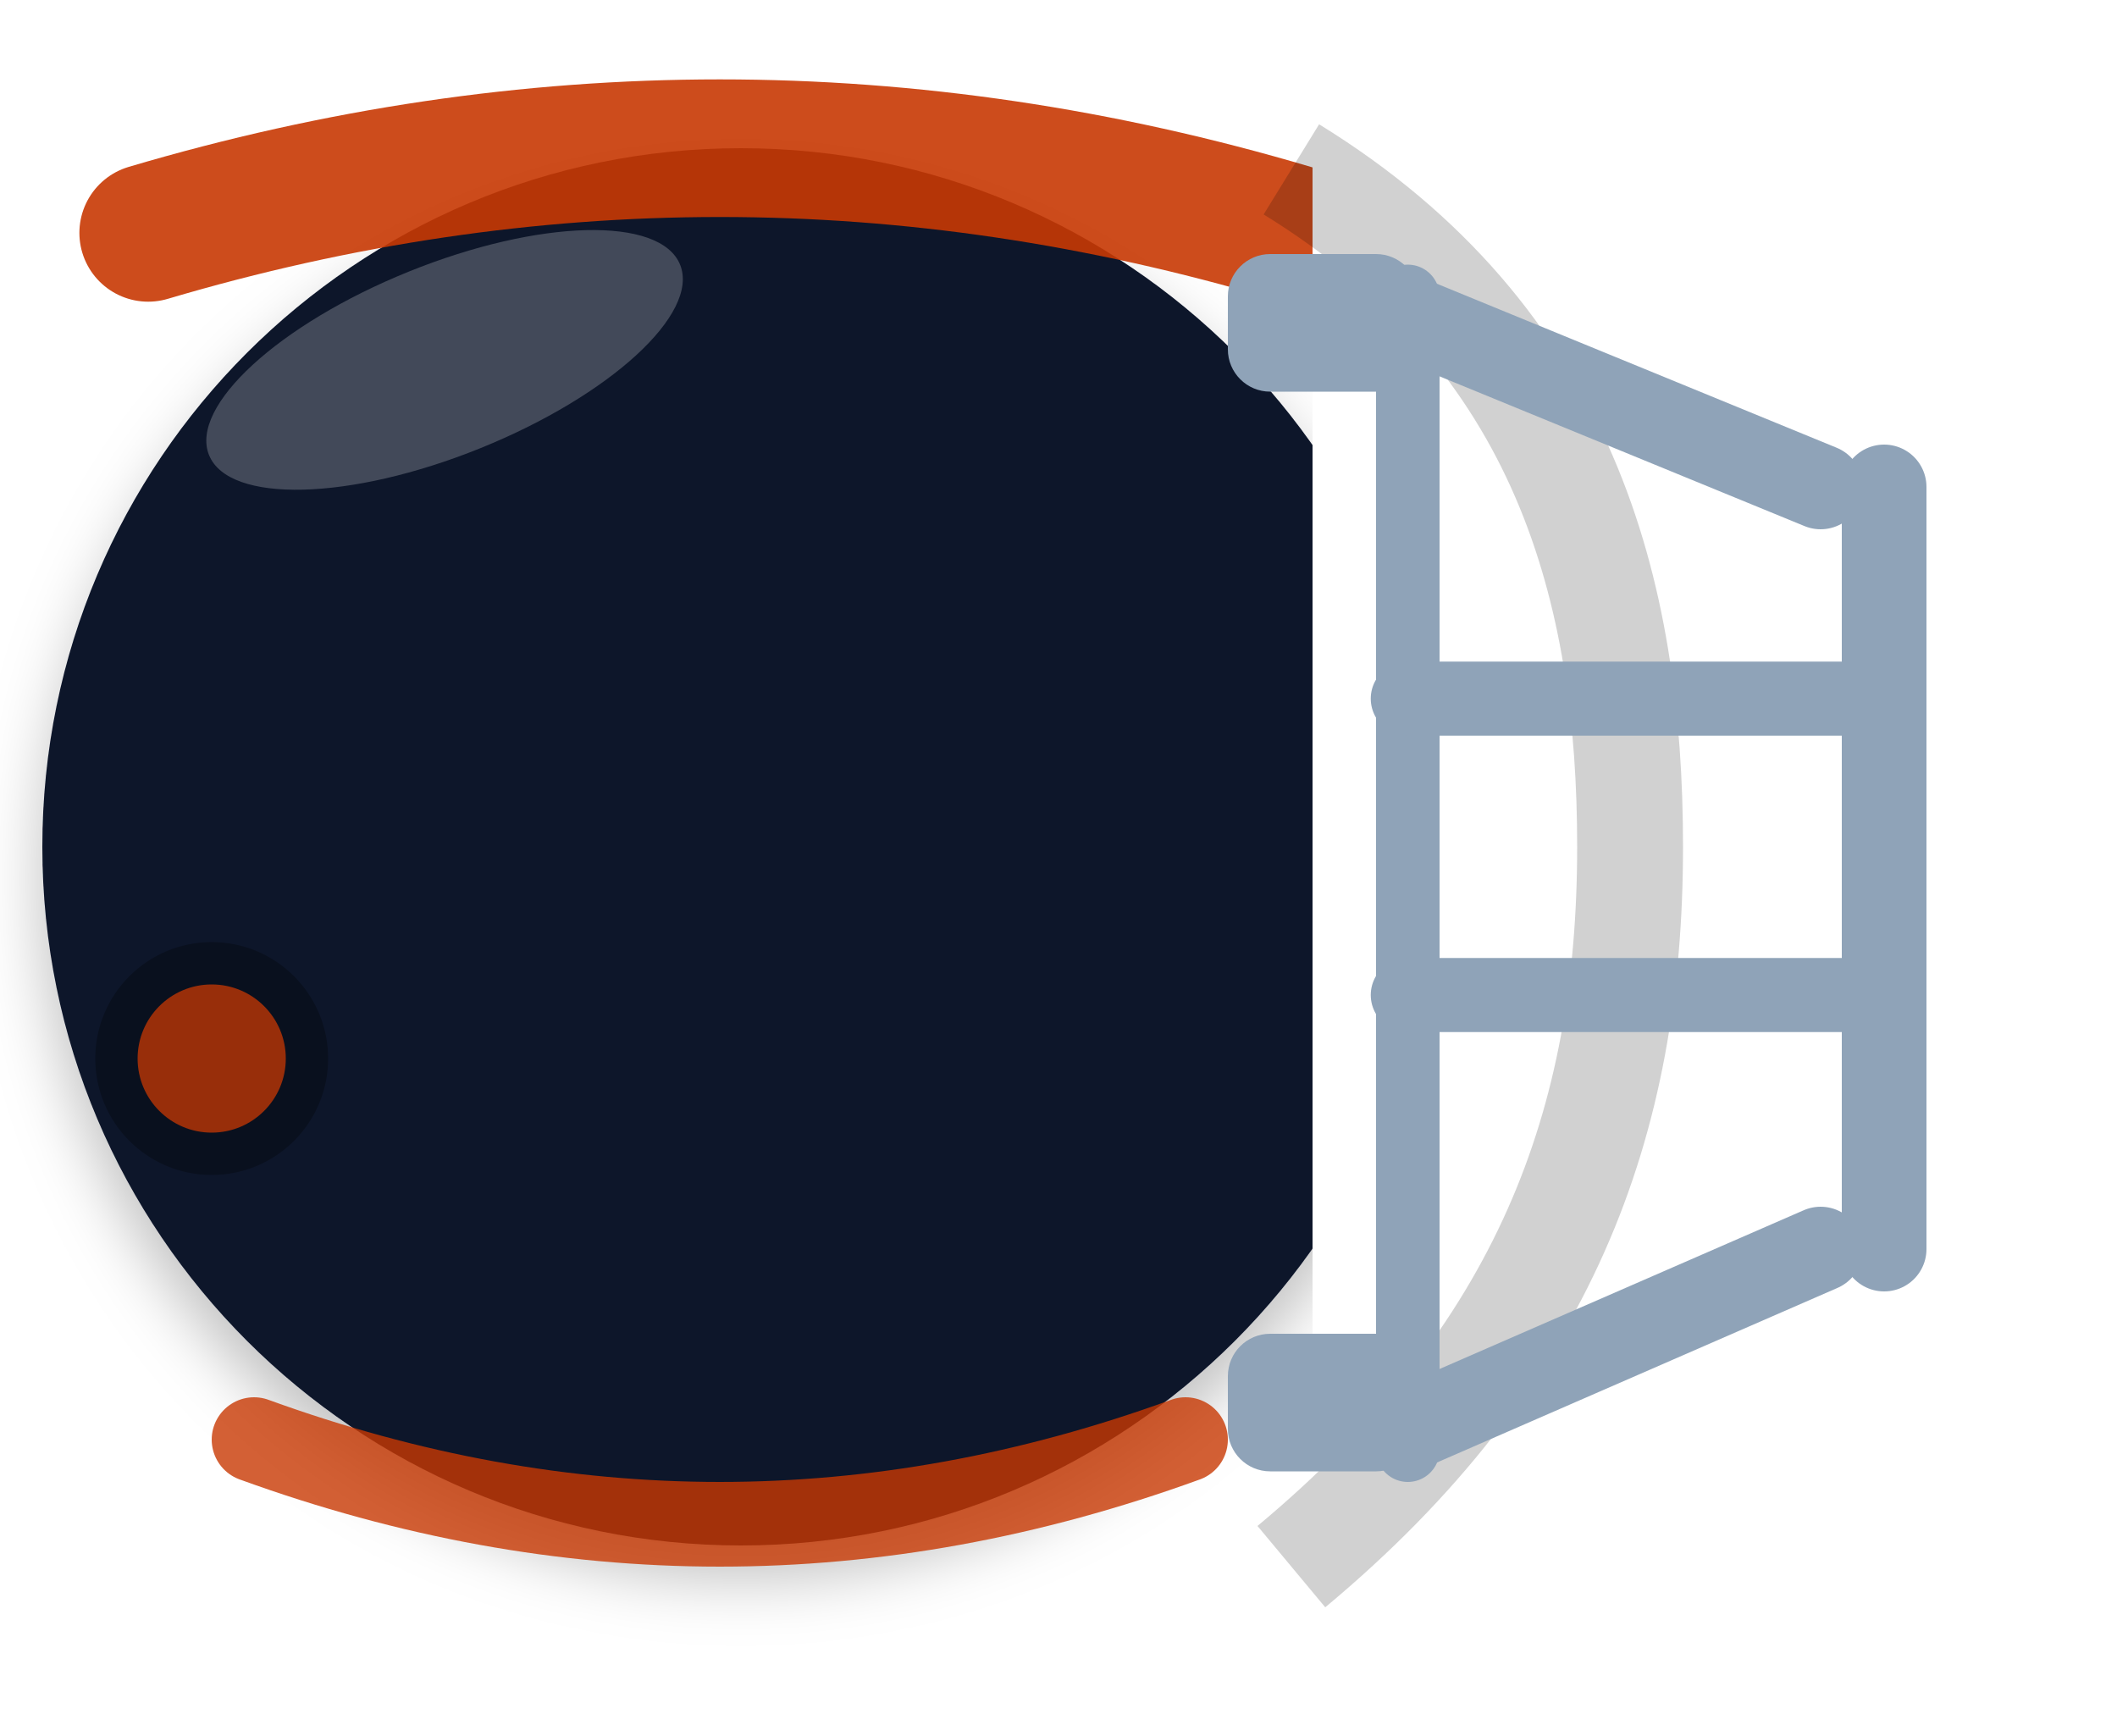
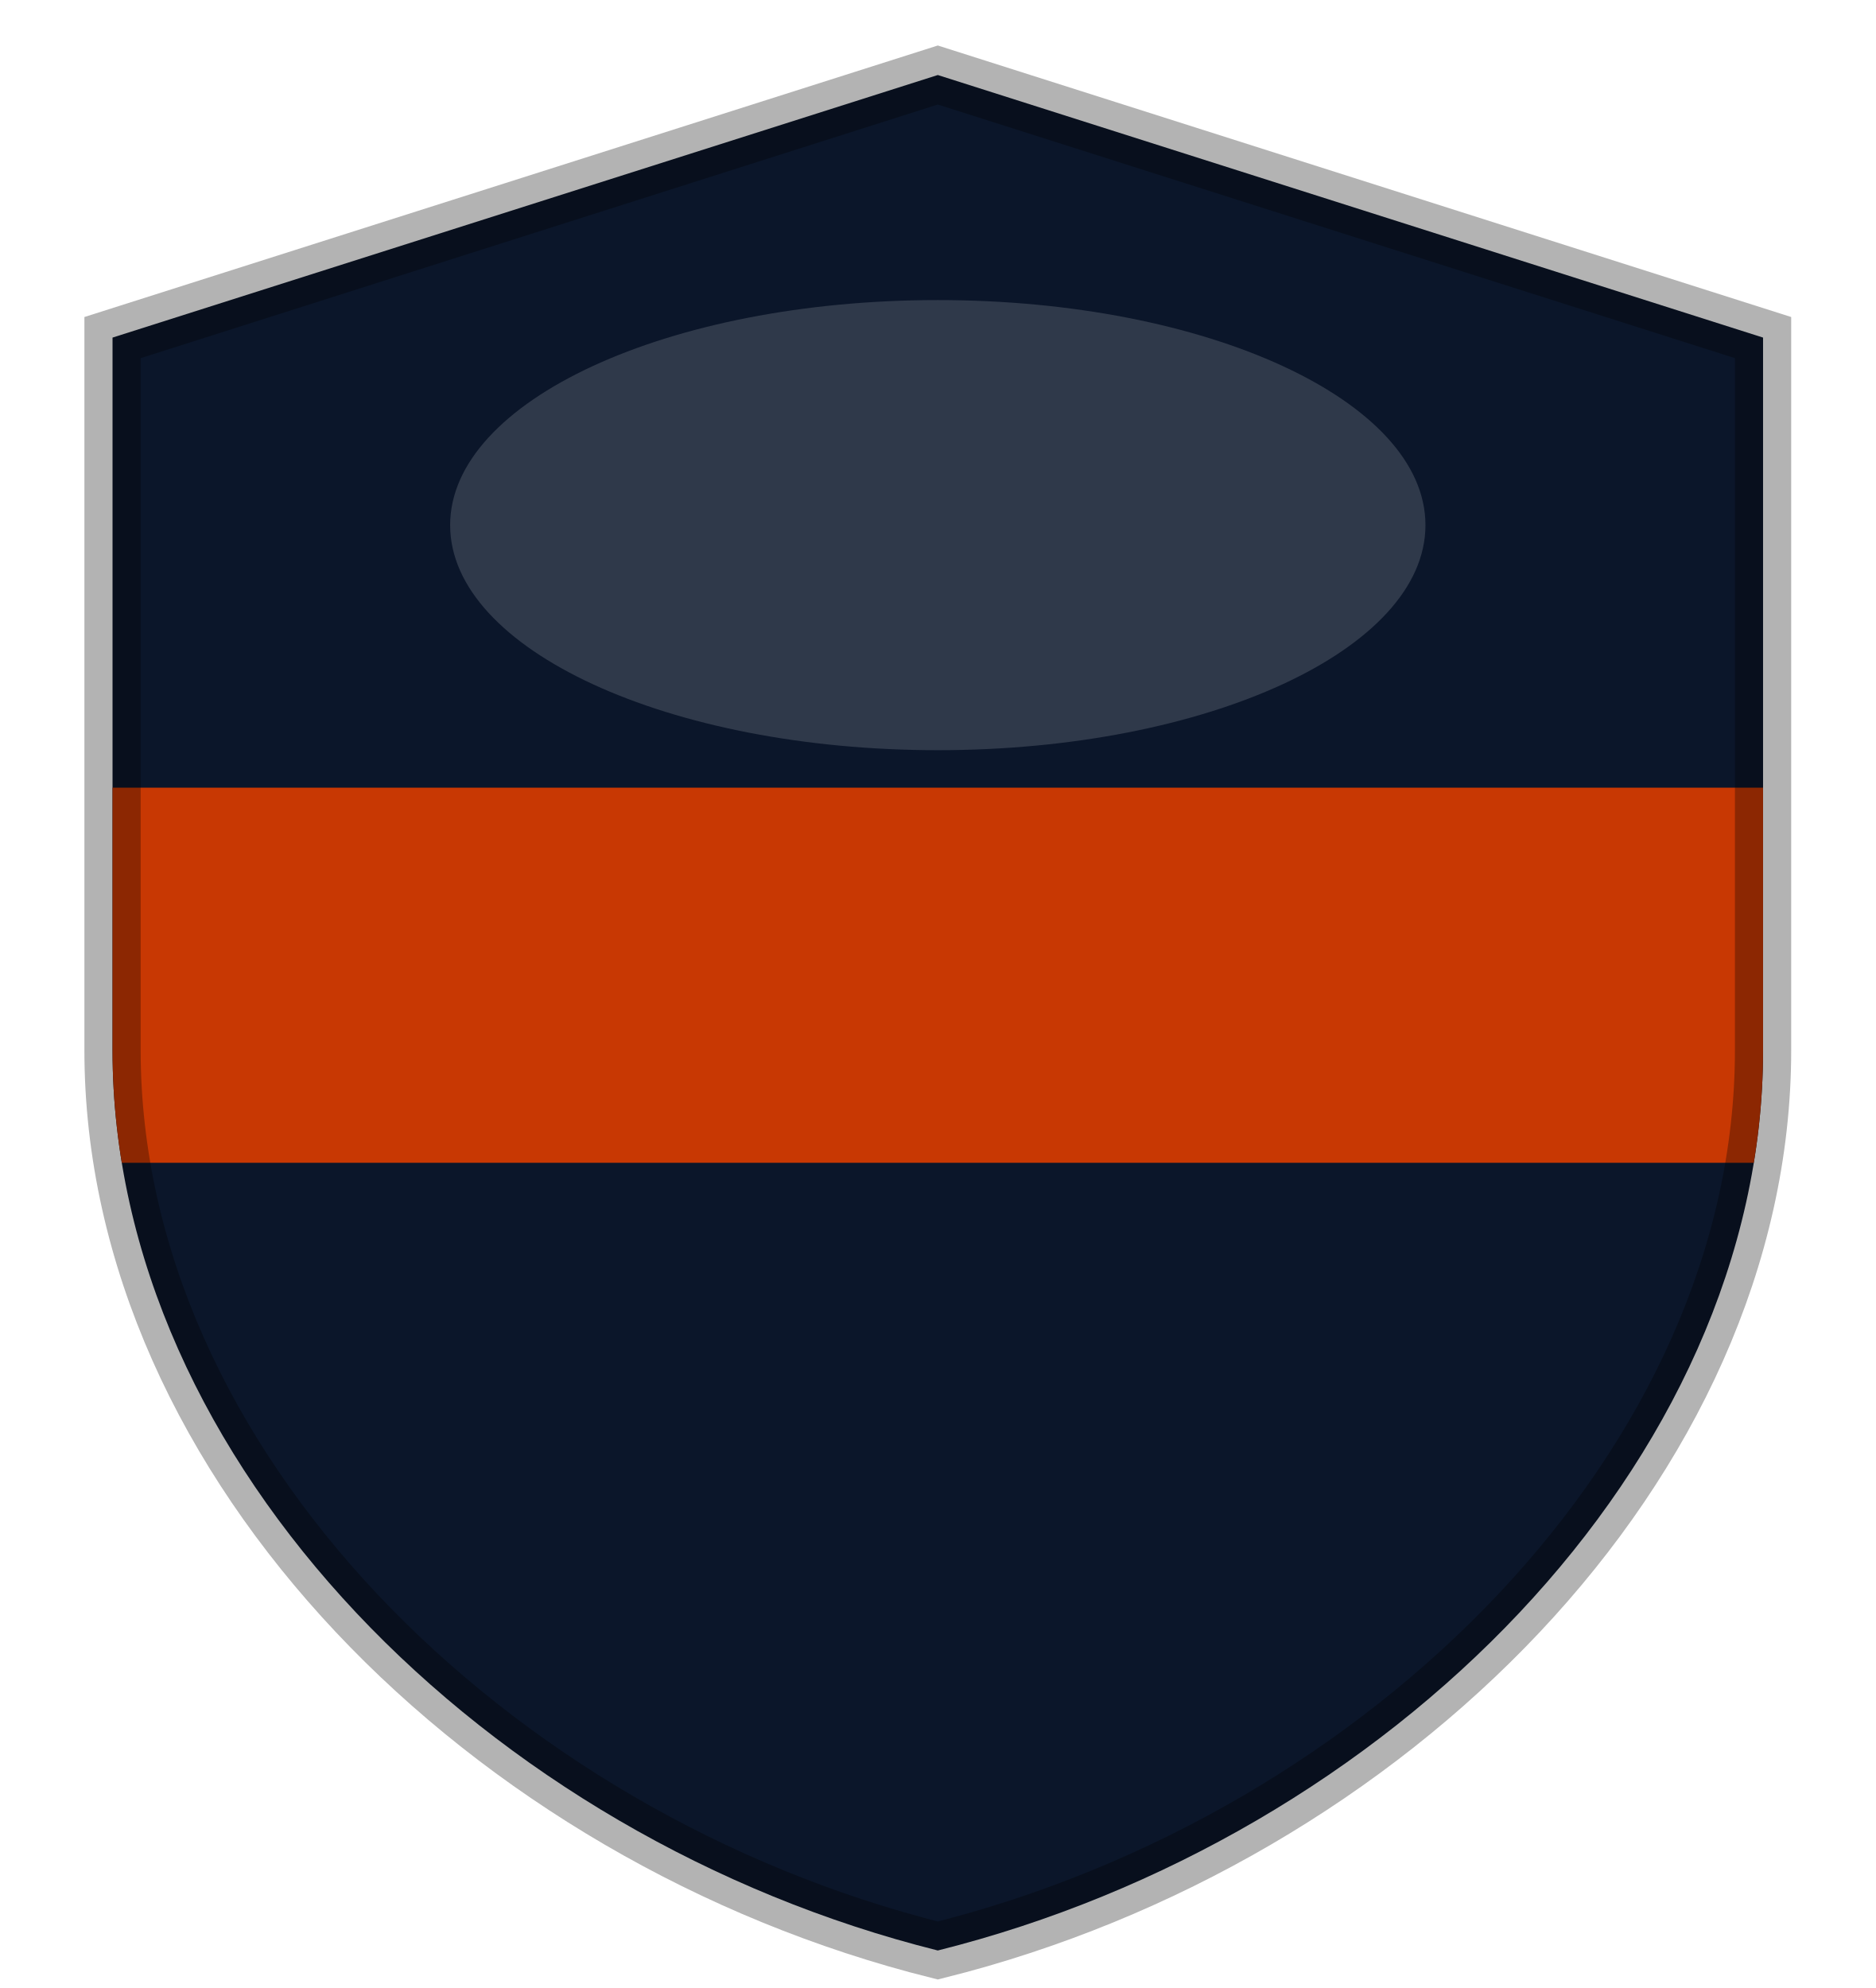
- <svg xmlns="http://www.w3.org/2000/svg" viewBox="0 0 200 164">
+ <svg xmlns="http://www.w3.org/2000/svg" viewBox="0 0 100 106">
  <defs>
-     <clipPath id="c">
-       <rect x="0" y="0" width="124" height="164" />
+     <clipPath id="sc">
+       <path d="M 50,4 L 6,18 L 6,56 C 6,78 26,98 50,104 C 74,98 94,78 94,56 L 94,18 Z" />
    </clipPath>
-     <filter id="sh" x="-15%" y="-10%" width="135%" height="130%">
-       <feDropShadow dx="0" dy="3" stdDeviation="3" flood-opacity="0.25" />
-     </filter>
  </defs>
-   <circle cx="70" cy="80" r="66" fill="#0b162a" clip-path="url(#c)" filter="url(#sh)" />
-   <path d="M 14,22 Q 68,6 122,22" fill="none" stroke="#c83803" stroke-width="13" stroke-linecap="round" clip-path="url(#c)" opacity="0.9" />
-   <ellipse cx="42" cy="34" rx="24" ry="9" fill="rgba(255,255,255,0.22)" transform="rotate(-22 42 34)" clip-path="url(#c)" />
-   <circle cx="20" cy="100" r="11" fill="rgba(0,0,0,0.28)" />
-   <circle cx="20" cy="100" r="7" fill="#c83803" opacity="0.75" />
-   <path d="M 24,136 Q 68,152 112,136" fill="none" stroke="#c83803" stroke-width="8" stroke-linecap="round" clip-path="url(#c)" opacity="0.8" />
-   <path d="M 122,16 C 148,32 154,56 154,80 C 154,106 146,128 122,148" fill="none" stroke="rgba(0,0,0,0.18)" stroke-width="10" />
-   <rect x="116" y="24" width="18" height="13" rx="4" fill="#8fa3b8" />
-   <rect x="116" y="126" width="18" height="13" rx="4" fill="#8fa3b8" />
-   <line x1="133" y1="28" x2="133" y2="137" stroke="#8fa3b8" stroke-width="6" stroke-linecap="round" />
-   <line x1="133" y1="30" x2="172" y2="46" stroke="#8fa3b8" stroke-width="8" stroke-linecap="round" />
-   <line x1="133" y1="66" x2="178" y2="66" stroke="#8fa3b8" stroke-width="7" stroke-linecap="round" />
-   <line x1="133" y1="94" x2="178" y2="94" stroke="#8fa3b8" stroke-width="7" stroke-linecap="round" />
-   <line x1="133" y1="135" x2="172" y2="118" stroke="#8fa3b8" stroke-width="8" stroke-linecap="round" />
-   <line x1="178" y1="46" x2="178" y2="118" stroke="#8fa3b8" stroke-width="8" stroke-linecap="round" />
+   <path d="M 50,4 L 6,18 L 6,56 C 6,78 26,98 50,104 C 74,98 94,78 94,56 L 94,18 Z" fill="#0b162a" />
+   <rect x="6" y="42" width="88" height="20" fill="#c83803" clip-path="url(#sc)" />
+   <ellipse cx="50" cy="28" rx="26" ry="12" fill="rgba(255,255,255,0.15)" />
+   <path d="M 50,4 L 6,18 L 6,56 C 6,78 26,98 50,104 C 74,98 94,78 94,56 L 94,18 Z" fill="none" stroke="rgba(0,0,0,0.3)" stroke-width="3" />
</svg>
